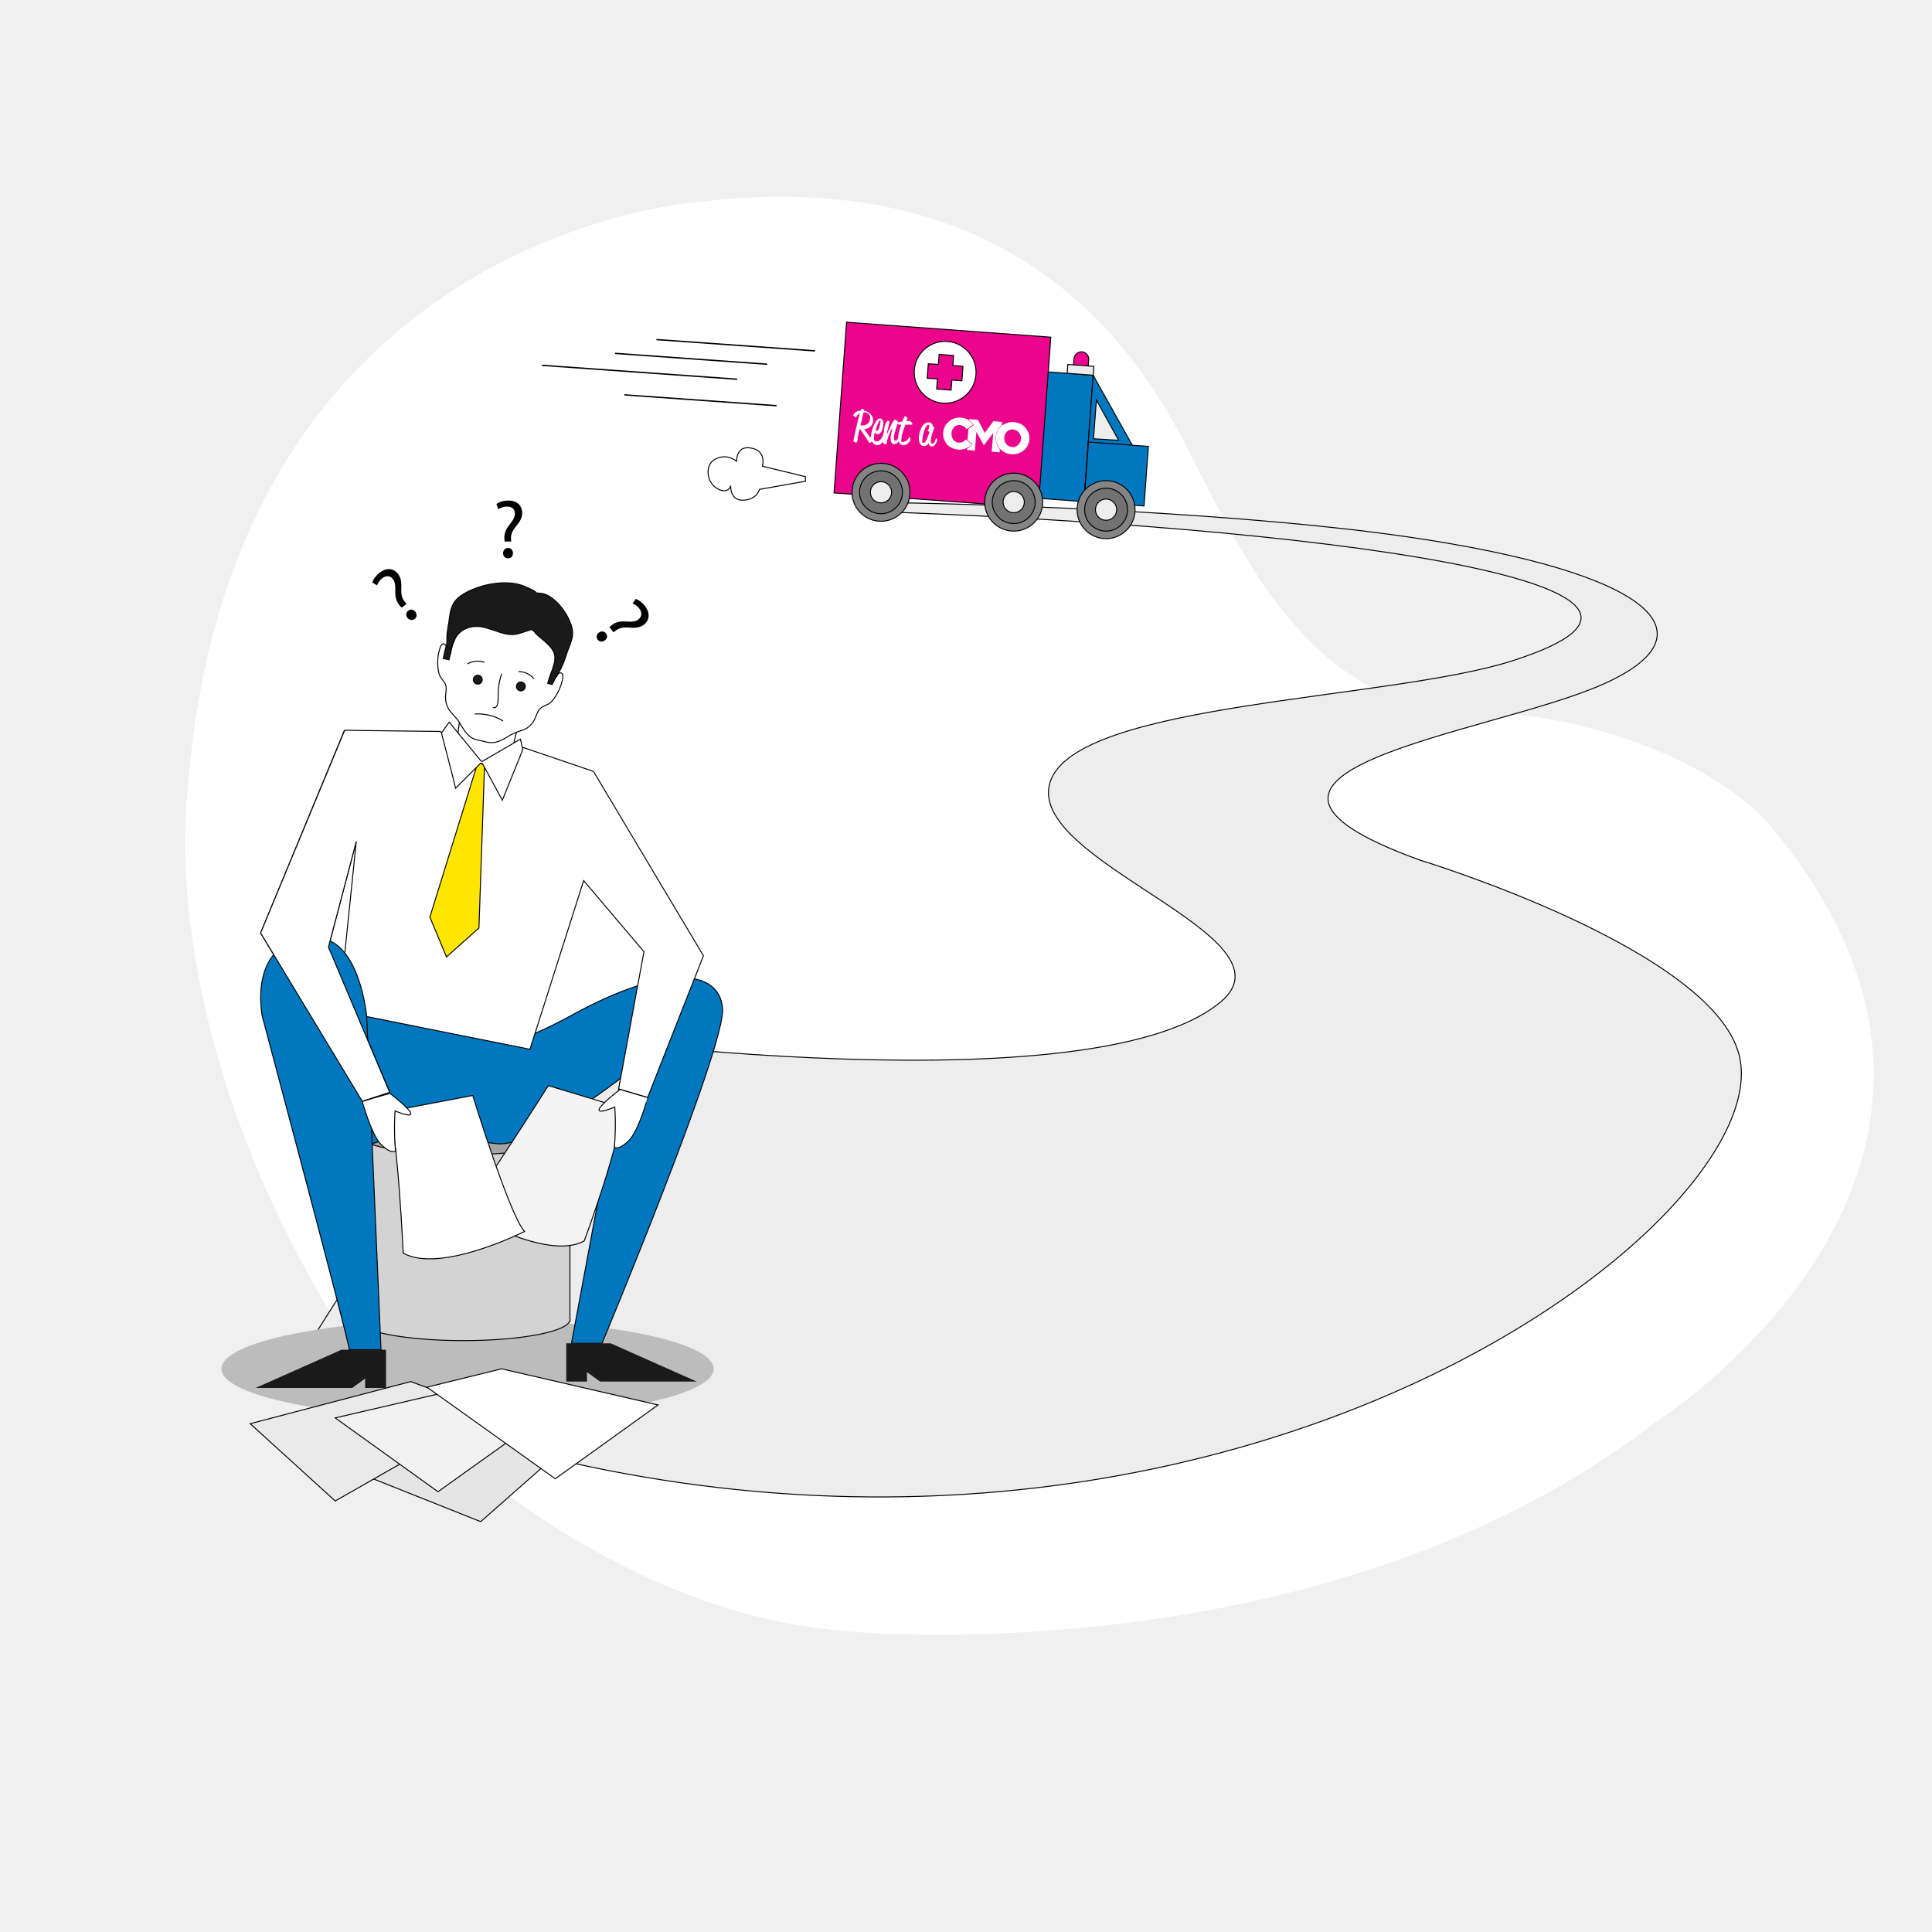
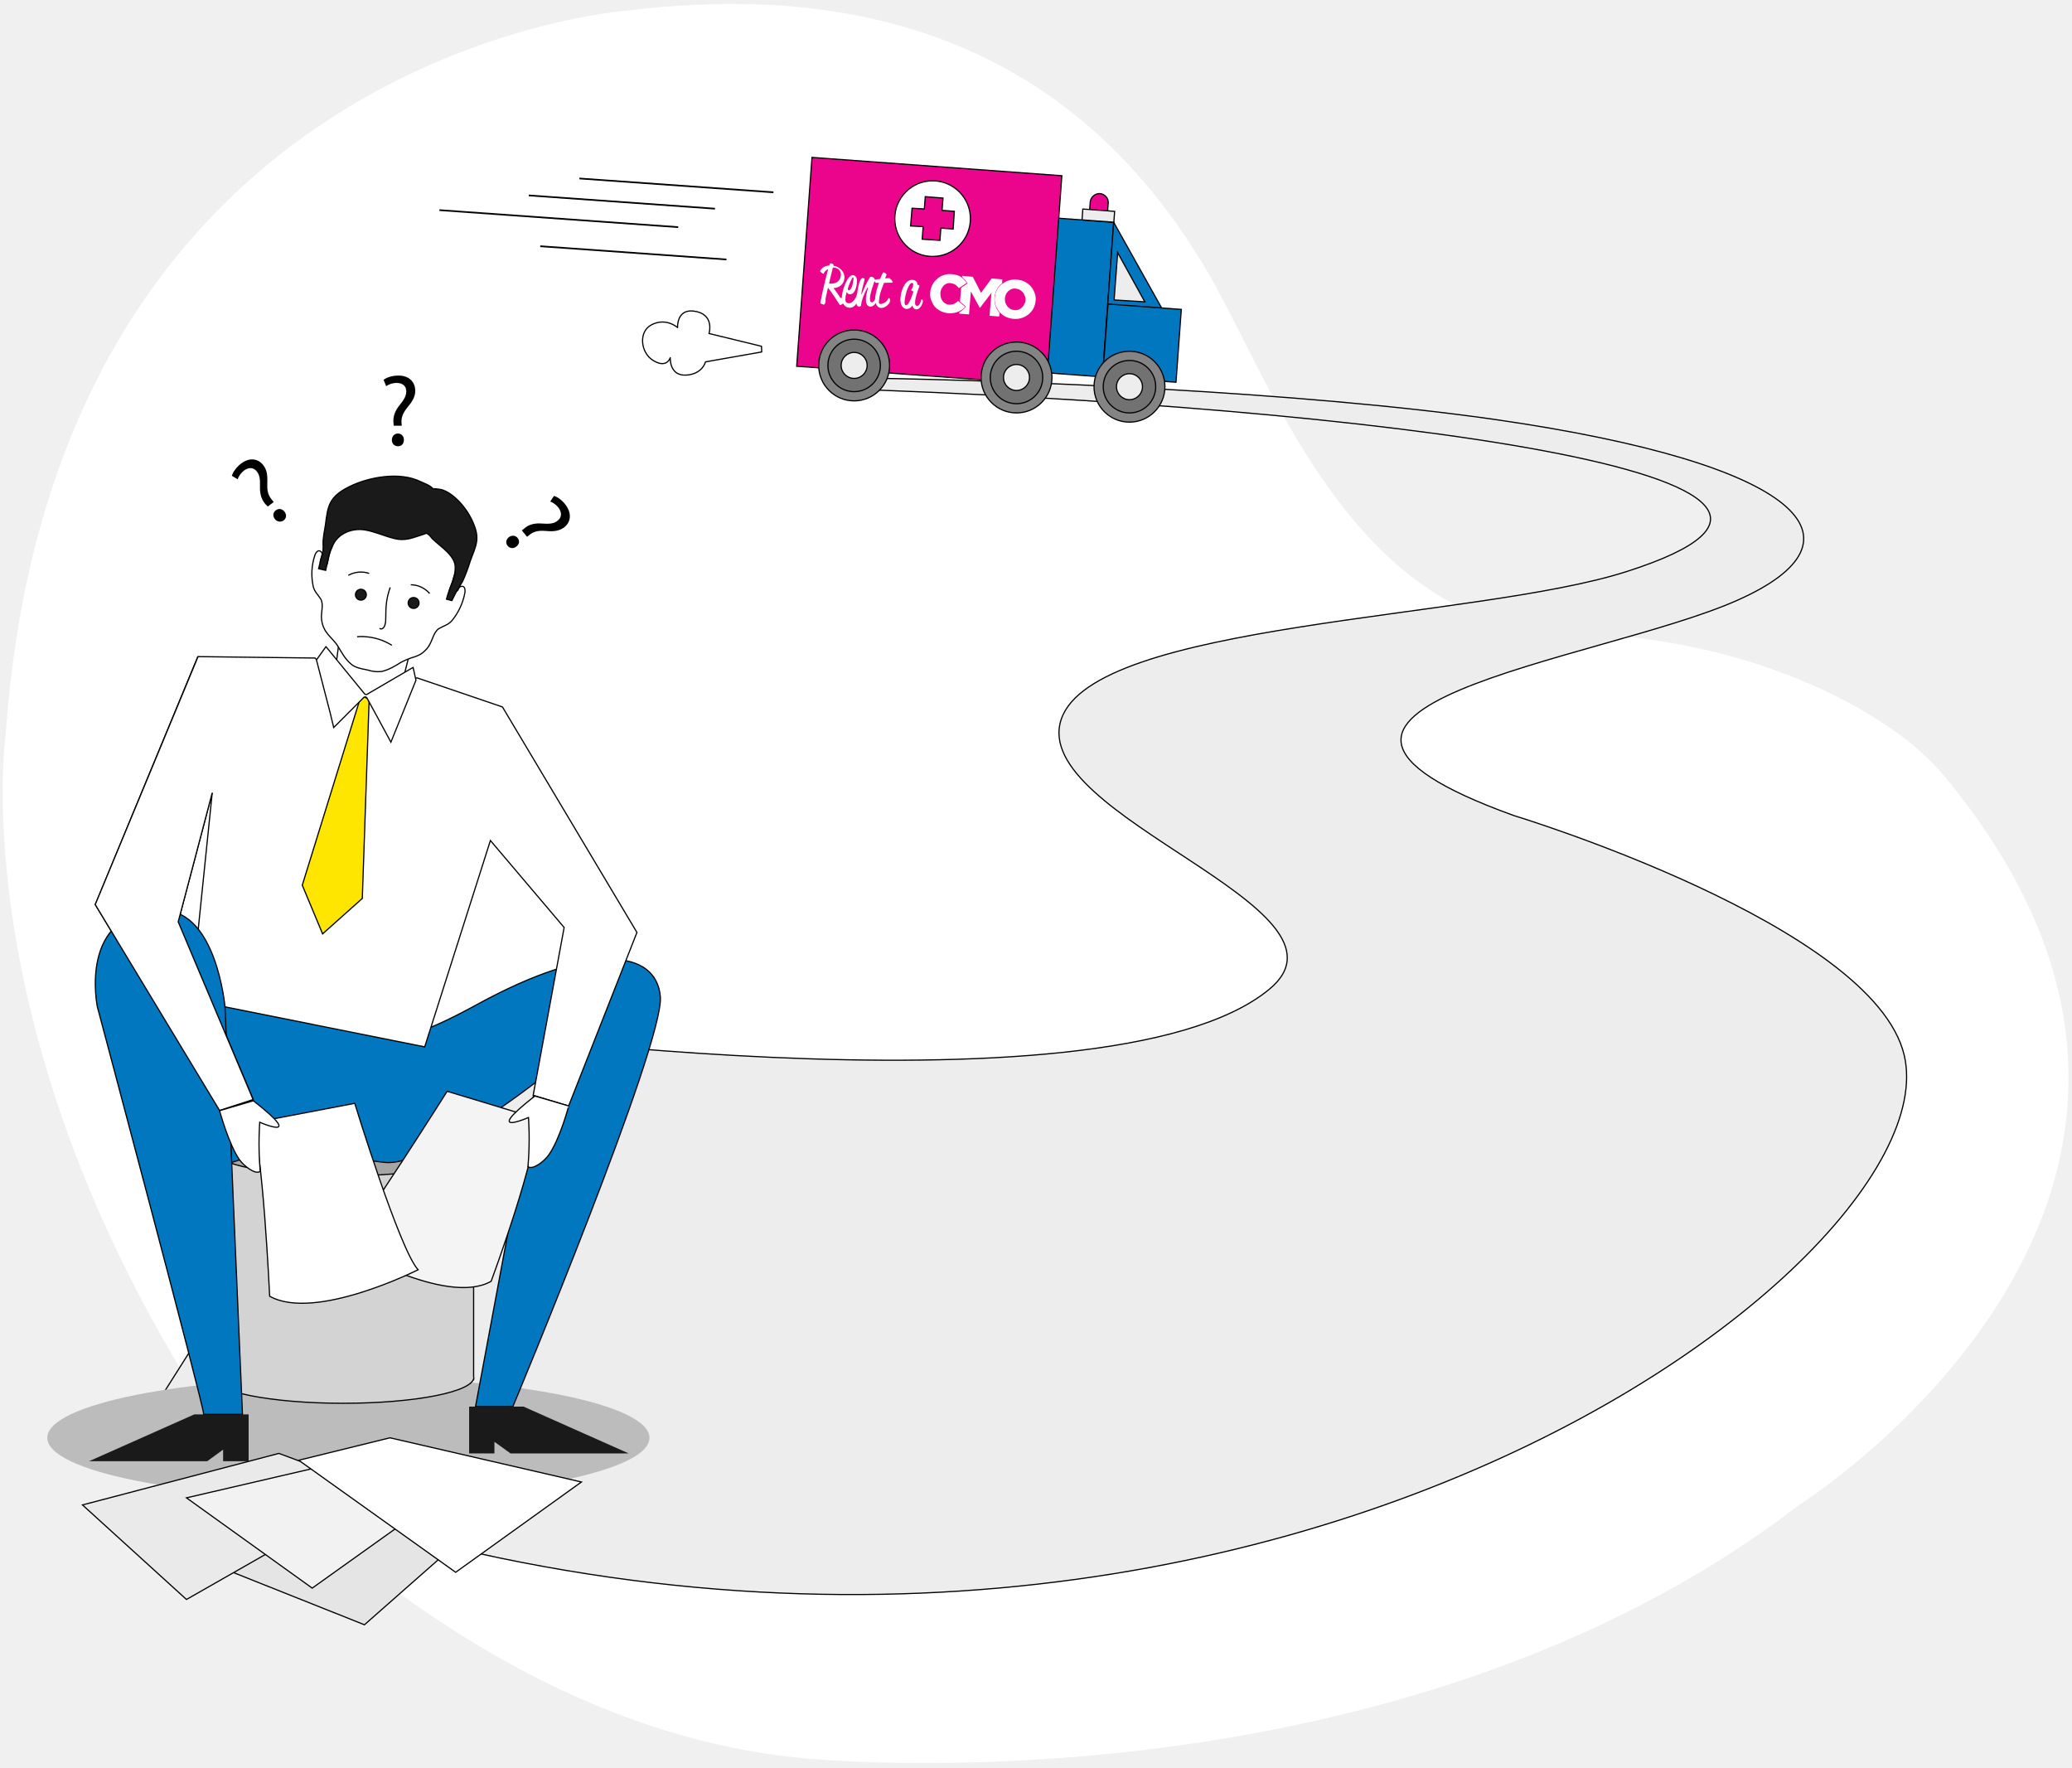
- <svg xmlns="http://www.w3.org/2000/svg" version="1.1" id="Layer_1" x="0px" y="0px" viewBox="0 0 1000 1000" style="enable-background:new 0 0 1000 1000;" xml:space="preserve">
+ <svg xmlns="http://www.w3.org/2000/svg" version="1.1" id="Layer_1" x="0px" y="0px" viewBox="0 0 876.7 747.8" style="enable-background:new 0 0 876.7 747.8;" xml:space="preserve">
  <style type="text/css">
	.st0{fill:#FFFFFF;}
	.st1{fill:#EDEDED;stroke:#000000;stroke-width:0.5;stroke-miterlimit:10;}
	.st2{fill:#EB058C;stroke:#000000;stroke-width:0.5;stroke-miterlimit:10;}
	.st3{fill:#0077BF;stroke:#000000;stroke-width:0.5;stroke-miterlimit:10;}
	.st4{fill:#848484;stroke:#000000;stroke-width:0.5;stroke-miterlimit:10;}
	.st5{fill:#727272;stroke:#000000;stroke-width:0.5;stroke-miterlimit:10;}
	.st6{fill:#FFFFFF;stroke:#000000;stroke-width:0.5;stroke-miterlimit:10;}
	.st7{fill:#FFFFFF;stroke:#000000;stroke-width:0.5;stroke-linejoin:round;stroke-miterlimit:10;}
	.st8{fill:#BCBCBC;}
	.st9{fill:#D3D3D3;stroke:#000000;stroke-width:0.5;stroke-miterlimit:10;}
	.st10{fill:#A5A5A5;stroke:#000000;stroke-width:0.5;stroke-miterlimit:10;}
	.st11{fill:#F4F4F4;stroke:#000000;stroke-width:0.5;stroke-miterlimit:10;}
	.st12{fill:#1A1A1A;}
	.st13{fill:#FFE600;stroke:#000000;stroke-width:0.5;stroke-miterlimit:10;}
	.st14{fill:#1A1A1A;stroke:#000000;stroke-width:0.5;stroke-miterlimit:10;}
	.st15{fill:none;stroke:#000000;stroke-width:0.5;stroke-miterlimit:10;}
	.st16{fill:#E5E5E5;stroke:#000000;stroke-width:0.5;stroke-miterlimit:10;}
	.st17{fill:#EAEAEA;stroke:#000000;stroke-width:0.5;stroke-miterlimit:10;}
	.st18{fill:#F2F2F2;stroke:#000000;stroke-width:0.5;stroke-miterlimit:10;}
</style>
-   <g id="Layer_6">
-     <path class="st0" d="M758.5,368.1c-90.1-1.5-125.5-105.2-152-151.2c-33-57.1-99.7-130.2-245.6-112.3c0,0-243.6,16.1-263.9,306.4   c0,0-18.9,129.8,89.9,293.6c0,0,104.8,126.7,248.2,139.5c0,0,247.8,25.7,420.9-107.3c0,0,208.9-131.6,60.7-308.9   C893.3,399.9,832.4,369.3,758.5,368.1z" />
-   </g>
-   <path class="st1" d="M263,532.8c0,0,298.6,44,368.7-14.1c41.5-34.4-101.8-72.8-88.1-114.1c13.7-41.3,175.5-42.1,239.3-62.6  c126.2-40.4-107.8-70-335.5-77.4c0,0-6.5-4.7,15.6-4.4c58.6,0.9,182.1,5.6,265,17.6c128.4,18.6,160.1,50.6,101.4,76.5  s-222.2,44.7-94.4,90.9c0,0,152.2,46.2,165.3,101.4c22.4,94.3-324.2,346-749.5,163.5L263,532.8z" />
  <g>
+     <g id="Layer_6">
+       <path class="st0" d="M663.9,267.9c-90.1-1.5-125.5-105.2-152-151.2c-33-57.1-99.7-130.2-245.6-112.3c0,0-243.6,16.1-263.9,306.4    c0,0-18.9,129.8,89.9,293.6c0,0,104.8,126.7,248.2,139.5c0,0,247.8,25.7,420.9-107.3c0,0,208.9-131.6,60.7-308.9    C798.7,299.7,737.8,269.1,663.9,267.9z" />
+     </g>
+     <path class="st1" d="M168.4,432.6c0,0,298.6,44,368.7-14.1c41.5-34.4-101.8-72.8-88.1-114.1s175.5-42.1,239.3-62.6   c126.2-40.4-107.8-70-335.5-77.4c0,0-6.5-4.7,15.6-4.4c58.6,0.9,182.1,5.6,265,17.6c128.4,18.6,160.1,50.6,101.4,76.5   s-222.2,44.7-94.4,90.9c0,0,152.2,46.2,165.3,101.4c22.4,94.3-324.2,346-749.5,163.5L168.4,432.6z" />
    <g>
-       <path class="st2" d="M560,182.1c2.1,0.2,3.7,2,3.5,4.1l-0.7,9.1c-0.2,2.1-2,3.7-4.1,3.5c-2.1-0.2-3.7-2-3.5-4.1l0.7-9.1    C556.1,183.6,558,182,560,182.1z" />
-       <rect x="524.3" y="192.6" transform="matrix(-0.9973 -7.307099e-02 7.307099e-02 -0.9973 1069.857 490.03)" class="st3" width="39.2" height="65.6" />
-       <rect x="434.8" y="170.5" transform="matrix(-0.9973 -7.307099e-02 7.307099e-02 -0.9973 958.585 464.6899)" class="st2" width="106" height="88.6" />
-       <polygon class="st3" points="586,230.3 565.8,194.2 561.1,259.6 583.7,261.2   " />
-       <polygon class="st1" points="579,227.9 567.5,207.1 566,227.1   " />
-       <rect x="562.1" y="229.9" transform="matrix(-0.9973 -7.307099e-02 7.307099e-02 -0.9973 1135.928 532.2279)" class="st3" width="31.1" height="30.9" />
-       <circle class="st4" cx="524.7" cy="259.9" r="15" />
-       <circle class="st5" cx="524.7" cy="259.9" r="11.1" />
-       <circle class="st1" cx="524.7" cy="259.9" r="5.5" />
      <g>
-         <circle class="st4" cx="456" cy="254.8" r="15" />
-         <circle class="st5" cx="456" cy="254.8" r="11.1" />
-         <circle class="st1" cx="456" cy="254.8" r="5.5" />
+         <path class="st2" d="M465.4,81.9c2.1,0.2,3.7,2,3.5,4.1l-0.7,9.1c-0.2,2.1-2,3.7-4.1,3.5s-3.7-2-3.5-4.1l0.7-9.1     C461.5,83.4,463.4,81.8,465.4,81.9z" />
+         <rect x="416.5" y="105.7" transform="matrix(7.307293e-02 -0.9973 0.9973 7.307293e-02 291.5266 564.2493)" class="st3" width="65.6" height="39.2" />
+         <rect x="348.9" y="61.6" transform="matrix(7.307293e-02 -0.9973 0.9973 7.307293e-02 250.1685 498.4113)" class="st2" width="88.6" height="106" />
+         <polygon class="st3" points="491.4,130.1 471.2,94 466.5,159.4 489.1,161    " />
+         <polygon class="st1" points="484.4,127.7 472.9,106.9 471.4,126.9    " />
+         <rect x="467.7" y="129.6" transform="matrix(7.307293e-02 -0.9973 0.9973 7.307293e-02 303.1385 616.4144)" class="st3" width="30.9" height="31.1" />
+         <circle class="st4" cx="430.1" cy="159.7" r="15" />
+         <circle class="st5" cx="430.1" cy="159.7" r="11.1" />
+         <circle class="st1" cx="430.1" cy="159.7" r="5.5" />
+         <g>
+           <circle class="st4" cx="361.4" cy="154.6" r="15" />
+           <circle class="st5" cx="361.4" cy="154.6" r="11.1" />
+           <circle class="st1" cx="361.4" cy="154.6" r="5.5" />
+         </g>
+         <g>
+           <circle class="st4" cx="477.9" cy="163.6" r="15" />
+           <circle class="st5" cx="477.9" cy="163.6" r="11.1" />
+           <circle class="st1" cx="477.9" cy="163.6" r="5.5" />
+         </g>
+         <g>
+           <circle class="st6" cx="394.6" cy="92.5" r="16" />
+           <polygon class="st2" points="385.9,88.1 391.1,88.4 391.5,83.2 399,83.8 398.6,89 403.8,89.4 403.3,96.9 398.1,96.5       397.7,101.7 390.2,101.2 390.6,95.9 385.3,95.6     " />
+         </g>
+         <rect x="462.4" y="84.5" transform="matrix(7.307293e-02 -0.9973 0.9973 7.307293e-02 339.7625 548.0036)" class="st1" width="4.6" height="13.5" />
+       </g>
+       <path class="st7" d="M322.2,146.5l-22.2-5.4c0,0,2.6-8.4-6.6-9.5c-7.2-0.8-6.7,7-6.7,7s-4.8-4.4-11-1.2c-5.7,2.9-4.6,11.8,0.5,15    c6,3.8,7.4-1.1,7.4-1.1s-0.5,7.8,6.7,7.4c7-0.4,8.2-5.6,8.2-5.6l23.8-4.2L322.2,146.5L322.2,146.5z" />
+       <g>
+         <rect x="236.1" y="41.8" transform="matrix(7.107469e-02 -0.9975 0.9975 7.107469e-02 127.4208 321.7907)" width="0.7" height="101.3" />
      </g>
      <g>
-         <circle class="st4" cx="572.5" cy="263.8" r="15" />
-         <circle class="st5" cx="572.5" cy="263.8" r="11.1" />
-         <circle class="st1" cx="572.5" cy="263.8" r="5.5" />
+         <rect x="285.9" y="37.3" transform="matrix(7.107707e-02 -0.9975 0.9975 7.107707e-02 187.5968 358.3946)" width="0.7" height="82.3" />
      </g>
      <g>
-         <circle class="st6" cx="489.2" cy="192.7" r="16" />
-         <polygon class="st2" points="480.5,188.3 485.7,188.6 486.1,183.4 493.6,184 493.2,189.2 498.4,189.6 497.9,197.1 492.7,196.7      492.3,201.9 484.8,201.4 485.2,196.1 479.9,195.8    " />
+         <rect x="267.6" y="67.5" transform="matrix(7.107580e-02 -0.9975 0.9975 7.107580e-02 142.2143 366.6552)" width="0.7" height="79" />
      </g>
-       <rect x="552.6" y="189" transform="matrix(-0.9973 -7.307099e-02 7.307099e-02 -0.9973 1103.135 423.0784)" class="st1" width="13.5" height="4.6" />
+       <g>
+         <rect x="262.8" y="46" transform="matrix(7.107580e-02 -0.9975 0.9975 7.107580e-02 159.1418 341.9008)" width="0.7" height="79" />
+       </g>
    </g>
-     <path class="st7" d="M416.8,246.7l-22.2-5.4c0,0,2.6-8.4-6.6-9.5c-7.2-0.8-6.7,7-6.7,7s-4.8-4.4-11-1.2c-5.7,2.9-4.6,11.8,0.5,15   c6,3.8,7.4-1.1,7.4-1.1s-0.5,7.8,6.7,7.4c7-0.4,8.2-5.6,8.2-5.6l23.8-4.2V246.7z" />
+     <ellipse class="st8" cx="147.4" cy="608.3" rx="127.4" ry="25.6" />
    <g>
-       <rect x="330.7" y="142" transform="matrix(7.107675e-02 -0.9975 0.9975 7.107675e-02 115.3607 509.2177)" width="0.7" height="101.3" />
+       <rect x="89.9" y="486.5" class="st9" width="110.5" height="97.2" />
+       <ellipse class="st10" cx="145.2" cy="486.5" rx="55.3" ry="11" />
+       <path class="st9" d="M200.5,582.7c0,6.1-24.7,11-55.3,11s-55.3-4.9-55.3-11" />
    </g>
    <g>
-       <rect x="380.4" y="137.5" transform="matrix(7.107915e-02 -0.9975 0.9975 7.107915e-02 175.5332 545.7816)" width="0.7" height="82.3" />
-     </g>
-     <g>
-       <rect x="362.1" y="167.7" transform="matrix(7.107787e-02 -0.9975 0.9975 7.107787e-02 130.0994 553.9944)" width="0.7" height="79" />
-     </g>
-     <g>
-       <rect x="357.4" y="146.2" transform="matrix(7.107787e-02 -0.9975 0.9975 7.107787e-02 147.0529 529.3688)" width="0.7" height="79" />
-     </g>
-   </g>
-   <ellipse class="st8" cx="242" cy="708.5" rx="127.4" ry="25.6" />
-   <g>
-     <rect x="184.5" y="586.7" class="st9" width="110.5" height="97.2" />
-     <ellipse class="st10" cx="239.8" cy="586.7" rx="55.3" ry="11" />
-     <path class="st9" d="M295.1,682.9c0,6.1-24.7,11-55.3,11s-55.3-4.9-55.3-11" />
-   </g>
-   <g>
-     <path class="st3" d="M192.6,592l25.4-8c0,0,21.6,6.2,39.6,8c18,1.8,63.8-34,63.8-34l-25.6,137.3h15.8c0,0,64.2-153.7,62.4-173.5   s-28.8-23.2-77.2,3.2c-50.1,27.3-29.4,3.8-40.8-5.8c0,0-39,4.2-68.5-5.8L192.6,592z" />
-     <path class="st6" d="M274.3,543.1l27.8-87.3l31.2,36.8l-13.1,71l15,4.5l28.9-73.4l-56.9-95.4L271.1,387c0,0-28.8,7.8-43.2-8.4   l-49.6-0.6l-43.4,104.9l52.5,87l14.3-4.6L170,490.2l14.4-54.6l-9,87.7L274.3,543.1z" />
-     <path class="st3" d="M180.8,698.6c0-3.9-45-172.4-45-172.4s-8.5-40.6,27.6-40.8c22.8-0.1,26.4,40.8,26.4,40.8l7.4,172.4H180.8z" />
-     <polyline class="st6" points="178.4,378 134.9,482.9 187.5,570 201.7,565.4 170,490.2 184.4,435.6  " />
-     <g id="Layer_9">
-       <path class="st11" d="M283.8,561.9c0,0-36,57-43.8,65.4c0,0,43.3,25.8,62.4,15c0,0,20.3-54.6,19.1-69L283.8,561.9z" />
-       <path class="st6" d="M326.8,588.8c-1.9,2.7-6.7,6.5-8.8,5c1-11.5,0.2-20.8,0.2-20.8s-20,8.7,2.7-9.1l14.3,4.2    C335.3,568.1,331.4,582.4,326.8,588.8z" />
-       <path class="st6" d="M244.7,567c0,0,19,62,26.8,70.4c0,0-43.6,22-62.8,11.2c0,0-3-64.6-7.6-73.3L244.7,567z" />
-       <path class="st6" d="M195.9,590.8c1.9,2.7,6.7,6.5,8.8,5c-1-11.5-0.2-20.8-0.2-20.8s20,8.7-2.7-9.1l-14.3,4.2    C187.5,570.1,191.4,584.4,195.9,590.8z" />
-       <polygon class="st12" points="199.8,698.6 199.8,718.4 189,718.4 189,713.5 182.3,718.4 132.3,718.4 132.3,718.4 176.8,698.6       " />
-       <polygon class="st12" points="293.1,695.3 293.1,715.1 303.8,715.1 303.8,710.2 310.6,715.1 360.6,715.1 360.6,715.1 316.1,695.3       " />
-       <path class="st13" d="M250.8,395.9l-2.9,84.4l-16.8,15l-8.6-20.6l24.5-79C246.9,395.6,249.2,391.8,250.8,395.9z" />
-       <polygon class="st6" points="240.7,351.4 235.5,391.4 248.6,395.1 262,400.1 273.2,355.7   " />
-       <g id="Layer_7_2_">
-         <path class="st6" d="M228.5,379.4l5.8,22.4l1.5,6.2l7.7-7.7l5.1-5.1c0.3-0.2,0.7-0.2,1,0c0.1,0.1,0.1,0.2,0.2,0.2l4.1,7.5     l6.1,11.3l10.6-26.2l-1.2-5.4l-0.6,0.3l-19,11.1c-0.3,0.1-0.7,0-0.9-0.2L232.7,374l-0.2-0.2L228.5,379.4z" />
-         <g>
-           <path class="st6" d="M237.7,373.8c1.6,2.7,3,5.3,5.5,7.4c1.5,1.3,3.9,1.9,6.2,2.3l0.9,0.2c1.8,0.6,3.8,0.8,5.7,0.6      c3.2-0.7,5.7-2.3,8.3-3.9c1.9-1,3.9-1.8,6-2.4c1.1-0.4,2.2-0.9,3.1-1.6c1.2-1,2.3-2.1,3-3.5c1.2-2,1.8-5.5,4-6.8      c2-1.2,3.7-1.4,5.4-3.3c2.8-3.4,4.7-7.5,5.5-11.8c0.2-1.2,0.1-3.3-1.9-2.6c-0.9,0.3-0.8,1.7-1.6,1.9l-0.1,0l-1,1.6l-2.3-0.6      c0.4-1.7,1-3.4,1.7-5.1c1-3.7,2.1-7.4,2.2-11.2c0-4.9-6.3-8.8-9.6-12c-0.5-0.5-1.2-1.7-1.9-2c-1.1-0.6-0.4-0.3-1.7,0      c-4.6,1.3-7.5,3.1-12.7,1.8c-4.2-1-8.1-2.9-12.3-3.6c-5.7-1-11.8,1.6-13.8,7.1c-0.8,2.1-1,4.3-1.7,6.4c-0.5,1.4-0.9,2.9-1.2,4.4      c-0.1,0.5-0.2,1-0.3,1.5l-3-0.7c0.1-0.5,0.3-0.9,0.3-1.2c0.2-0.7,0.4-1.3,0.5-2c0-0.3-0.1-0.7-0.3-0.9c-1.3-1.5-2.5,0.3-2.8,1.4      c-1.4,4.2-1.6,8.7-0.7,13c0.6,2.5,2,3.5,3.2,5.4c1.3,2.2,0.2,5.5,0.3,7.9c0.1,1.6,0.4,3.1,1.1,4.5c0.4,0.9,1,1.7,1.6,2.5      C234.7,370.2,236.5,371.8,237.7,373.8z" />
-           <path class="st14" d="M230.4,336.6c-0.1,0.3-0.9,3.7-1,4.2l3,0.7c0.1-0.5,0.9-3.9,1-4.4c0.3-1.5,0.2-1.5,0.7-3      c0.6-2.1,0.3-0.5,1.1-2.6c2-5.4,8-8,13.8-7.1c4.2,0.7,8.2,2.6,12.3,3.6c5.1,1.3,8-0.4,12.7-1.8c1.2-0.4,0.6-0.6,1.7,0      c0.7,0.4,1.4,1.5,1.9,2c3.3,3.2,9.7,7.1,9.6,12c0,3.9-0.1,2.3-1.1,6c-0.7,1.7-2.2,5.7-2.6,7.5l2.3,0.6l2-4      c1.1-1.7,2.2-3.5,2.6-4.3c1.3-2.8,2.3-5.6,3.2-8.5c2.6-6.9,4.2-9.5,1-16.6c-3.4-7.6-9.9-13.2-14-13.7c-0.2,0-3-0.5-2.7-0.1      c-1.1-1.5-3.6-2.3-5.3-3.1c-8.8-4.4-22-2-30.2,2.1c-8.7,4.3-9.1,8.3-10.1,16.1c-0.4,2.7-1.1,5.6-1,8.3c0.1,1.4,0,2.8-0.3,4.2      C230.8,335.3,230.6,335.9,230.4,336.6z" />
-           <path class="st15" d="M268.4,347.6c3.1,0,6,1.4,8,3.7" />
-           <path class="st15" d="M242,343.6c2.7-1.5,5.9-1.8,8.8-0.8" />
-           <circle class="st14" cx="269.6" cy="355.3" r="2.3" />
-           <circle class="st14" cx="247.3" cy="351.8" r="2.3" />
-           <path class="st15" d="M245.7,369.6c0,0,7.4-1,14.7,3.6" />
-           <path class="st15" d="M259.7,348.7c-0.9,2.5-1.5,5.1-1.7,7.7c-0.2,2-0.1,4-0.2,6c0,1-0.2,2-0.6,2.9c-0.5,0.9-1.4,1.3-2,0.7" />
+       <path class="st3" d="M98,491.8l25.4-8c0,0,21.6,6.2,39.6,8s63.8-34,63.8-34l-25.6,137.3H217c0,0,64.2-153.7,62.4-173.5    s-28.8-23.2-77.2,3.2c-50.1,27.3-29.4,3.8-40.8-5.8c0,0-39,4.2-68.5-5.8L98,491.8z" />
+       <path class="st6" d="M179.7,442.9l27.8-87.3l31.2,36.8l-13.1,71l15,4.5l28.9-73.4l-56.9-95.4l-36.1-12.3c0,0-28.8,7.8-43.2-8.4    l-49.6-0.6L40.3,382.7l52.5,87l14.3-4.6L75.4,390l14.4-54.6l-9,87.7L179.7,442.9z" />
+       <path class="st3" d="M86.2,598.4c0-3.9-45-172.4-45-172.4s-8.5-40.6,27.6-40.8c22.8-0.1,26.4,40.8,26.4,40.8l7.4,172.4H86.2z" />
+       <polyline class="st6" points="83.8,277.8 40.3,382.7 92.9,469.8 107.1,465.2 75.4,390 89.8,335.4   " />
+       <g id="Layer_9">
+         <path class="st11" d="M189.2,461.7c0,0-36,57-43.8,65.4c0,0,43.3,25.8,62.4,15c0,0,20.3-54.6,19.1-69L189.2,461.7z" />
+         <path class="st6" d="M232.2,488.6c-1.9,2.7-6.7,6.5-8.8,5c1-11.5,0.2-20.8,0.2-20.8s-20,8.7,2.7-9.1l14.3,4.2     C240.7,467.9,236.8,482.2,232.2,488.6z" />
+         <path class="st6" d="M150.1,466.8c0,0,19,62,26.8,70.4c0,0-43.6,22-62.8,11.2c0,0-3-64.6-7.6-73.3L150.1,466.8z" />
+         <path class="st6" d="M101.3,490.6c1.9,2.7,6.7,6.5,8.8,5c-1-11.5-0.2-20.8-0.2-20.8s20,8.7-2.7-9.1l-14.3,4.2     C92.9,469.9,96.8,484.2,101.3,490.6z" />
+         <polygon class="st12" points="105.2,598.4 105.2,618.2 94.4,618.2 94.4,613.3 87.7,618.2 37.7,618.2 37.7,618.2 82.2,598.4         " />
+         <polygon class="st12" points="198.5,595.1 198.5,614.9 209.2,614.9 209.2,610 216,614.9 266,614.9 266,614.9 221.5,595.1    " />
+         <path class="st13" d="M156.2,295.7l-2.9,84.4l-16.8,15l-8.6-20.6l24.5-79C152.3,295.4,154.6,291.6,156.2,295.7z" />
+         <polygon class="st6" points="146.1,251.2 140.9,291.2 154,294.9 167.4,299.9 178.6,255.5    " />
+         <g id="Layer_7_2_">
+           <path class="st6" d="M133.9,279.2l5.8,22.4l1.5,6.2l7.7-7.7l5.1-5.1c0.3-0.2,0.7-0.2,1,0c0.1,0.1,0.1,0.2,0.2,0.2l4.1,7.5      l6.1,11.3l10.6-26.2l-1.2-5.4l-0.6,0.3l-19,11.1c-0.3,0.1-0.7,0-0.9-0.2l-16.2-19.8l-0.2-0.2L133.9,279.2z" />
+           <g>
+             <path class="st6" d="M143.1,273.6c1.6,2.7,3,5.3,5.5,7.4c1.5,1.3,3.9,1.9,6.2,2.3l0.9,0.2c1.8,0.6,3.8,0.8,5.7,0.6       c3.2-0.7,5.7-2.3,8.3-3.9c1.9-1,3.9-1.8,6-2.4c1.1-0.4,2.2-0.9,3.1-1.6c1.2-1,2.3-2.1,3-3.5c1.2-2,1.8-5.5,4-6.8       c2-1.2,3.7-1.4,5.4-3.3c2.8-3.4,4.7-7.5,5.5-11.8c0.2-1.2,0.1-3.3-1.9-2.6c-0.9,0.3-0.8,1.7-1.6,1.9h-0.1l-1,1.6l-2.3-0.6       c0.4-1.7,1-3.4,1.7-5.1c1-3.7,2.1-7.4,2.2-11.2c0-4.9-6.3-8.8-9.6-12c-0.5-0.5-1.2-1.7-1.9-2c-1.1-0.6-0.4-0.3-1.7,0       c-4.6,1.3-7.5,3.1-12.7,1.8c-4.2-1-8.1-2.9-12.3-3.6c-5.7-1-11.8,1.6-13.8,7.1c-0.8,2.1-1,4.3-1.7,6.4       c-0.5,1.4-0.9,2.9-1.2,4.4c-0.1,0.5-0.2,1-0.3,1.5l-3-0.7c0.1-0.5,0.3-0.9,0.3-1.2c0.2-0.7,0.4-1.3,0.5-2       c0-0.3-0.1-0.7-0.3-0.9c-1.3-1.5-2.5,0.3-2.8,1.4c-1.4,4.2-1.6,8.7-0.7,13c0.6,2.5,2,3.5,3.2,5.4c1.3,2.2,0.2,5.5,0.3,7.9       c0.1,1.6,0.4,3.1,1.1,4.5c0.4,0.9,1,1.7,1.6,2.5C140.1,270,141.9,271.6,143.1,273.6z" />
+             <path class="st14" d="M135.8,236.4c-0.1,0.3-0.9,3.7-1,4.2l3,0.7c0.1-0.5,0.9-3.9,1-4.4c0.3-1.5,0.2-1.5,0.7-3       c0.6-2.1,0.3-0.5,1.1-2.6c2-5.4,8-8,13.8-7.1c4.2,0.7,8.2,2.6,12.3,3.6c5.1,1.3,8-0.4,12.7-1.8c1.2-0.4,0.6-0.6,1.7,0       c0.7,0.4,1.4,1.5,1.9,2c3.3,3.2,9.7,7.1,9.6,12c0,3.9-0.1,2.3-1.1,6c-0.7,1.7-2.2,5.7-2.6,7.5l2.3,0.6l2-4       c1.1-1.7,2.2-3.5,2.6-4.3c1.3-2.8,2.3-5.6,3.2-8.5c2.6-6.9,4.2-9.5,1-16.6c-3.4-7.6-9.9-13.2-14-13.7c-0.2,0-3-0.5-2.7-0.1       c-1.1-1.5-3.6-2.3-5.3-3.1c-8.8-4.4-22-2-30.2,2.1c-8.7,4.3-9.1,8.3-10.1,16.1c-0.4,2.7-1.1,5.6-1,8.3c0.1,1.4,0,2.8-0.3,4.2       C136.2,235.1,136,235.7,135.8,236.4z" />
+             <path class="st15" d="M173.8,247.4c3.1,0,6,1.4,8,3.7" />
+             <path class="st15" d="M147.4,243.4c2.7-1.5,5.9-1.8,8.8-0.8" />
+             <circle class="st14" cx="175" cy="255.1" r="2.3" />
+             <circle class="st14" cx="152.7" cy="251.6" r="2.3" />
+             <path class="st15" d="M151.1,269.4c0,0,7.4-1,14.7,3.6" />
+             <path class="st15" d="M165.1,248.5c-0.9,2.5-1.5,5.1-1.7,7.7c-0.2,2-0.1,4-0.2,6c0,1-0.2,2-0.6,2.9c-0.5,0.9-1.4,1.3-2,0.7" />
+           </g>
        </g>
      </g>
    </g>
-   </g>
-   <g>
-     <polygon class="st16" points="263.9,730.7 177.5,759.2 248.8,787.6 302.5,740.3  " />
-     <polygon class="st17" points="212.6,715.1 129.5,736.9 173.5,776.9 254.5,730.7  " />
-     <polygon class="st18" points="254.5,715.1 173.5,733.9 226.7,772.1 293.1,724.7  " />
-     <polygon class="st6" points="259.6,708.5 340.6,727.2 287.4,765.4 221,718  " />
-   </g>
-   <g>
    <g>
-       <path class="st0" d="M471.2,218.1c-0.1-0.3-0.5-0.2-1-0.2c-0.3,0-0.6,0-1.1,0.1l0.6-1.6c0.1-0.2-1-1.2-1.4-0.9    c-0.3,0.2-0.7,1.3-1.3,2.7c-1,0.1-1.9,0.3-2.3,0.4c0,0,0-0.1,0-0.1c0.1-0.7-0.9-1.2-1.5-1.2c-0.2,0-0.4,0-0.5,0.2    c-1.5,2.3-2.5,4.9-3.6,7.3l-0.1,0c0.2-2.2,1-4.2,1.4-6.3c0.1-0.6-0.4-0.6-0.7-0.7c-1.1-0.1-2,2.9-2.4,6.6    c-0.1,0.1-0.1,0.1-0.1,0.1c-0.1,1.5-1.8,4.1-3.5,4c-1.2-0.1-1.5-0.9-1.4-1.9c0.1-1.8,0.6-2.9,0.6-2.9s0.3,1,1.3,1    c1.8,0.1,2.8-2.4,3-5.2c0.2-2-0.8-2.8-1.7-2.9c-2-0.2-4.4,5.4-4.7,9.1c0,0.2,0,0.4,0,0.6c-0.1-0.1-0.2-0.2-0.4-0.1l-0.2,0.1    c-0.8-1.4-2-3-2.9-4.2c2.6-0.2,4.4-1.7,4.6-4.3c0.2-2.5-2-4.8-4.7-5.2c0-0.2,0.1-0.3,0.1-0.4c-0.2-0.3-0.7-0.5-1.1-0.6    c-0.6,0-0.5,0.3-0.6,0.6c0,0.1-0.1,0.2-0.1,0.3c-3.1,0.2-3.9,2.4-3.9,2.4c0,0.3,1.2,1.1,1.4,1.2c0.1,0,0.1-0.1,0.1-0.1    c0.3-0.7,0.8-1.5,1.9-1.9c-1,3.6-2.7,10.8-3.3,14.3c0.1,0.2,1,0.6,1.4,0.7c0.4,0,0.6-0.5,0.8-1.3c0.1-0.7-0.1-0.8,0-1.2l1-4.6    l0.1,0c1.2,1.4,3.9,5.6,5,7.3c0.4,0,1-0.5,1.2-0.6c0,0,0.1-0.1,0.1-0.2c0.6,1.2,1.5,1.8,2.6,1.9c1.3,0.1,2.4-0.7,3.1-1.8    c0.1,0.8,0.4,1.3,1.1,1.3c0.5,0,0.8-0.3,0.8-0.3c0.1-2.1,1.6-5.8,2.7-7.7l0.3,0c-0.3,1.1-0.9,3.4-0.9,4.4    c-0.1,1.8,0.2,3.4,1.7,3.6c1.1,0.1,2-0.7,2.4-1.5c0.4,1.2,1.2,2,2.3,2.1c1.4,0.1,3.7-1.5,3.8-3c0.1-1.3-0.7-1.2-0.7-1.2    c-0.2,1.2-2.1,2.6-3.4,2.5c-0.5,0-0.7-0.4-0.6-1c0.3-3.4,0.5-3.5,2.1-7.9c1.1-0.1,2.4-0.1,3.3-0.1c0.3,0,0.3-0.2,0.4-0.3    c0-0.1-0.3-0.7-0.4-0.8C471.5,218.2,471.3,218.4,471.2,218.1z M455.1,217.9c0.2-0.3,0.3-0.4,0.4-0.4c0.1,0,0.3,0.1,0.2,1.1    c-0.2,2-1,4.5-1.9,4.4c-0.5,0-0.5-0.6-0.5-0.6C453.7,220.9,454.5,219.1,455.1,217.9z M447,213.4c0.1,0,0.2,0,0.4,0    c1.8,0.1,3.1,1.4,3,3.1c-0.2,2.9-2.3,3.9-5,3.7C445.9,217.7,446.6,215.2,447,213.4z M464.9,226.1c0,0.2,0,0.4,0,0.6    c-0.3,0.6-0.8,1.5-1.4,1.4c-0.6,0-0.9-0.6-0.8-1.8c0.2-2.6,1.3-5.1,1.9-7.2c0.2,0.4,0.5,0.8,0.9,0.8l1-0.1    C465.7,222.1,465,224.8,464.9,226.1z" />
-       <path class="st0" d="M484.4,226.9c-0.3,1.3-0.7,2.7-1.8,2.7c-0.8-0.1-0.9-0.8-0.8-1.8c0.1-1.8,0.9-4,1.8-6.5    c0.2-0.5-0.7-0.6-0.9-0.7c0,0,0-0.1,0-0.2c0.1-0.7-0.5-1.7-2-1.8c-2.7-0.2-4.8,3.6-5.1,7.7c-0.2,2.7,0.9,4.5,2.5,4.6    c1.1,0.1,2.1-0.7,2.5-1.4l0.1,0c0,0.5,0.5,1.5,1.5,1.6c1.7,0.1,2.8-2.3,2.9-3.5C485.1,226.8,484.4,226.9,484.4,226.9z M478,229.3    c-0.6,0-0.8-0.6-0.6-2c0.2-2.3,1.6-7.6,3.2-7.4c0.4,0,0.4,0.6,0.4,0.8c-0.1,0.8-0.4,1.6-0.9,2.2c0.3,0.4,1,0.6,1,0.6    C480.9,224.2,479.3,229.4,478,229.3z" />
+       <polygon class="st16" points="169.3,630.5 82.9,659 154.2,687.4 207.9,640.1   " />
+       <polygon class="st17" points="118,614.9 34.9,636.7 78.9,676.7 159.9,630.5   " />
+       <polygon class="st18" points="159.9,614.9 78.9,633.7 132.1,671.9 198.5,624.5   " />
+       <polygon class="st6" points="165,608.3 246,627 192.8,665.2 126.4,617.8   " />
    </g>
    <g>
-       <path class="st0" d="M503,230l-2.4-2v0l-0.6-0.5c-0.2,0.2-0.5,0.4-0.7,0.6c-0.3,0.2-0.6,0.4-0.9,0.6c-0.3,0.2-0.7,0.3-1,0.3    c-0.4,0.1-0.8,0.1-1.2,0.1c-0.6,0-1.1-0.2-1.6-0.5c-0.5-0.3-0.9-0.6-1.2-1.1c-0.3-0.4-0.6-0.9-0.7-1.5c-0.2-0.6-0.2-1.2-0.2-1.8    l0,0c0-0.6,0.2-1.2,0.4-1.7c0.2-0.5,0.6-1,0.9-1.4c0.4-0.4,0.8-0.7,1.3-0.9c0.5-0.2,1.1-0.3,1.7-0.2c0.8,0.1,1.5,0.3,2.1,0.7    c0.5,0.4,1,0.8,1.4,1.4l0.8-0.5l0,0l2.5-1.7c-0.3-0.5-0.6-0.9-1-1.3c-0.3-0.4-0.7-0.7-1.1-1l0,0c-0.1-0.1-0.2-0.1-0.2-0.2    c-0.5-0.3-1.1-0.6-1.8-0.8c-0.7-0.2-1.4-0.3-2.2-0.4c-1.2-0.1-2.4,0-3.4,0.4c-1.1,0.3-2,0.9-2.8,1.6c-0.8,0.7-1.5,1.5-2,2.5    c-0.5,1-0.8,2-0.9,3.2l0,0c-0.1,1.2,0,2.3,0.4,3.3c0.4,1,0.9,2,1.5,2.7c0.7,0.8,1.5,1.4,2.5,1.9c1,0.5,2,0.8,3.2,0.9    c0.9,0.1,1.7,0,2.4-0.1c0.7-0.1,1.4-0.3,2-0.6c0.1,0,0.1-0.1,0.2-0.1l0,0l0.1,0l0,0c0.5-0.3,1-0.6,1.4-0.9    C502.2,230.8,502.6,230.4,503,230z" />
-       <path class="st0" d="M517.4,232.4c-0.7-0.8-1.3-1.8-1.6-2.9c-0.4-1.1-0.5-2.2-0.4-3.4l0,0c0.1-1.2,0.4-2.3,0.9-3.3    c0.5-1,1.2-1.9,2.1-2.6c0.1-0.1,0.1-0.1,0.2-0.2l0,0l0.1-1.6l-4.5-0.4l-4.5,6.1l-3.5-6.8l-4.5-0.4l0,0.5c0,0,0.1,0.1,0.1,0.1    c0,0,0.1,0.1,0.1,0.1c0.1,0,0.1,0.1,0.2,0.2c0,0,0.1,0.1,0.1,0.1c0.1,0.1,0.1,0.1,0.2,0.2c0,0,0.1,0.1,0.1,0.1    c0.1,0.1,0.2,0.2,0.3,0.3c0.4,0.5,0.8,1,1.1,1.5l0.1,0.1l-2.7,1.8l-0.5,5.9l2.5,2.1l-0.1,0.1c-0.4,0.5-0.9,1-1.4,1.4    c-0.1,0.1-0.2,0.2-0.3,0.2c0,0-0.1,0-0.1,0.1c-0.1,0.1-0.2,0.1-0.2,0.2c0,0-0.1,0.1-0.1,0.1c-0.1,0-0.1,0.1-0.2,0.1    c0,0-0.1,0.1-0.2,0.1c-0.1,0-0.1,0.1-0.2,0.1l0,0.6l4.1,0.3l0.8-9.7l3.8,7l4.9-6.4l-0.8,9.7l4.1,0.3l0.1-1.6l0,0    C517.5,232.5,517.4,232.5,517.4,232.4z" />
-       <path class="st0" d="M532.4,224.2c-0.4-1-0.9-2-1.6-2.8c-0.7-0.8-1.6-1.5-2.6-2c-1-0.5-2.1-0.8-3.4-0.9c-1.2-0.1-2.4,0-3.5,0.4    c-0.9,0.3-1.7,0.7-2.5,1.3c0,0,0,0-0.1,0l-0.1,0.1c0,0,0,0,0,0c-0.1,0-0.1,0.1-0.2,0.1c0,0,0,0,0,0c-0.8,0.7-1.5,1.5-2,2.5    c-0.5,1-0.8,2-0.9,3.2l0,0c-0.1,1.1,0,2.2,0.4,3.3c0.4,1,0.9,2,1.6,2.8c0,0,0,0,0,0c0.1,0.1,0.1,0.1,0.2,0.2c0,0,0,0,0,0l0.1,0.1    c0,0,0,0,0.1,0.1c0.6,0.6,1.4,1.2,2.2,1.6c1,0.5,2.1,0.8,3.4,0.9c1.2,0.1,2.4,0,3.5-0.4c1.1-0.3,2-0.9,2.9-1.6    c0.8-0.7,1.5-1.5,2-2.5c0.5-1,0.8-2,0.9-3.2l0,0C532.9,226.3,532.8,225.2,532.4,224.2z M528.5,227.2c0,0.6-0.2,1.2-0.5,1.7    c-0.3,0.5-0.6,1-1,1.4c-0.4,0.4-0.9,0.7-1.4,0.9c-0.6,0.2-1.2,0.3-1.8,0.2c-0.6-0.1-1.2-0.2-1.7-0.5c-0.5-0.3-0.9-0.7-1.3-1.1    c-0.3-0.4-0.6-1-0.8-1.5c-0.2-0.6-0.2-1.1-0.2-1.8l0,0c0-0.6,0.2-1.2,0.4-1.7c0.2-0.5,0.6-1,1-1.4c0.4-0.4,0.9-0.7,1.4-0.9    c0.5-0.2,1.1-0.3,1.8-0.2c0.6,0.1,1.2,0.2,1.7,0.5c0.5,0.3,0.9,0.7,1.3,1.1c0.4,0.4,0.6,1,0.8,1.5    C528.5,225.9,528.6,226.5,528.5,227.2L528.5,227.2z" />
+       <g>
+         <path class="st0" d="M376.6,117.9c-0.1-0.3-0.5-0.2-1-0.2c-0.3,0-0.6,0-1.1,0.1l0.6-1.6c0.1-0.2-1-1.2-1.4-0.9     c-0.3,0.2-0.7,1.3-1.3,2.7c-1,0.1-1.9,0.3-2.3,0.4v-0.1c0.1-0.7-0.9-1.2-1.5-1.2c-0.2,0-0.4,0-0.5,0.2c-1.5,2.3-2.5,4.9-3.6,7.3     h-0.1c0.2-2.2,1-4.2,1.4-6.3c0.1-0.6-0.4-0.6-0.7-0.7c-1.1-0.1-2,2.9-2.4,6.6c-0.1,0.1-0.1,0.1-0.1,0.1c-0.1,1.5-1.8,4.1-3.5,4     c-1.2-0.1-1.5-0.9-1.4-1.9c0.1-1.8,0.6-2.9,0.6-2.9s0.3,1,1.3,1c1.8,0.1,2.8-2.4,3-5.2c0.2-2-0.8-2.8-1.7-2.9     c-2-0.2-4.4,5.4-4.7,9.1c0,0.2,0,0.4,0,0.6c-0.1-0.1-0.2-0.2-0.4-0.1l-0.2,0.1c-0.8-1.4-2-3-2.9-4.2c2.6-0.2,4.4-1.7,4.6-4.3     c0.2-2.5-2-4.8-4.7-5.2c0-0.2,0.1-0.3,0.1-0.4c-0.2-0.3-0.7-0.5-1.1-0.6c-0.6,0-0.5,0.3-0.6,0.6c0,0.1-0.1,0.2-0.1,0.3     c-3.1,0.2-3.9,2.4-3.9,2.4c0,0.3,1.2,1.1,1.4,1.2c0.1,0,0.1-0.1,0.1-0.1c0.3-0.7,0.8-1.5,1.9-1.9c-1,3.6-2.7,10.8-3.3,14.3     c0.1,0.2,1,0.6,1.4,0.7c0.4,0,0.6-0.5,0.8-1.3c0.1-0.7-0.1-0.8,0-1.2l1-4.6h0.1c1.2,1.4,3.9,5.6,5,7.3c0.4,0,1-0.5,1.2-0.6     c0,0,0.1-0.1,0.1-0.2c0.6,1.2,1.5,1.8,2.6,1.9c1.3,0.1,2.4-0.7,3.1-1.8c0.1,0.8,0.4,1.3,1.1,1.3c0.5,0,0.8-0.3,0.8-0.3     c0.1-2.1,1.6-5.8,2.7-7.7h0.3c-0.3,1.1-0.9,3.4-0.9,4.4c-0.1,1.8,0.2,3.4,1.7,3.6c1.1,0.1,2-0.7,2.4-1.5c0.4,1.2,1.2,2,2.3,2.1     c1.4,0.1,3.7-1.5,3.8-3c0.1-1.3-0.7-1.2-0.7-1.2c-0.2,1.2-2.1,2.6-3.4,2.5c-0.5,0-0.7-0.4-0.6-1c0.3-3.4,0.5-3.5,2.1-7.9     c1.1-0.1,2.4-0.1,3.3-0.1c0.3,0,0.3-0.2,0.4-0.3c0-0.1-0.3-0.7-0.4-0.8C376.9,118,376.7,118.2,376.6,117.9z M360.5,117.7     c0.2-0.3,0.3-0.4,0.4-0.4s0.3,0.1,0.2,1.1c-0.2,2-1,4.5-1.9,4.4c-0.5,0-0.5-0.6-0.5-0.6C359.1,120.7,359.9,118.9,360.5,117.7z      M352.4,113.2c0.1,0,0.2,0,0.4,0c1.8,0.1,3.1,1.4,3,3.1c-0.2,2.9-2.3,3.9-5,3.7C351.3,117.5,352,115,352.4,113.2z M370.3,125.9     c0,0.2,0,0.4,0,0.6c-0.3,0.6-0.8,1.5-1.4,1.4c-0.6,0-0.9-0.6-0.8-1.8c0.2-2.6,1.3-5.1,1.9-7.2c0.2,0.4,0.5,0.8,0.9,0.8l1-0.1     C371.1,121.9,370.4,124.6,370.3,125.9z" />
+         <path class="st0" d="M389.8,126.7c-0.3,1.3-0.7,2.7-1.8,2.7c-0.8-0.1-0.9-0.8-0.8-1.8c0.1-1.8,0.9-4,1.8-6.5     c0.2-0.5-0.7-0.6-0.9-0.7c0,0,0-0.1,0-0.2c0.1-0.7-0.5-1.7-2-1.8c-2.7-0.2-4.8,3.6-5.1,7.7c-0.2,2.7,0.9,4.5,2.5,4.6     c1.1,0.1,2.1-0.7,2.5-1.4h0.1c0,0.5,0.5,1.5,1.5,1.6c1.7,0.1,2.8-2.3,2.9-3.5C390.5,126.6,389.8,126.7,389.8,126.7z M383.4,129.1     c-0.6,0-0.8-0.6-0.6-2c0.2-2.3,1.6-7.6,3.2-7.4c0.4,0,0.4,0.6,0.4,0.8c-0.1,0.8-0.4,1.6-0.9,2.2c0.3,0.4,1,0.6,1,0.6     C386.3,124,384.7,129.2,383.4,129.1z" />
+       </g>
+       <g>
+         <path class="st0" d="M408.4,129.8l-2.4-2l0,0l-0.6-0.5c-0.2,0.2-0.5,0.4-0.7,0.6c-0.3,0.2-0.6,0.4-0.9,0.6     c-0.3,0.2-0.7,0.3-1,0.3c-0.4,0.1-0.8,0.1-1.2,0.1c-0.6,0-1.1-0.2-1.6-0.5s-0.9-0.6-1.2-1.1c-0.3-0.4-0.6-0.9-0.7-1.5     c-0.2-0.6-0.2-1.2-0.2-1.8l0,0c0-0.6,0.2-1.2,0.4-1.7c0.2-0.5,0.6-1,0.9-1.4c0.4-0.4,0.8-0.7,1.3-0.9s1.1-0.3,1.7-0.2     c0.8,0.1,1.5,0.3,2.1,0.7c0.5,0.4,1,0.8,1.4,1.4l0.8-0.5l0,0l2.5-1.7c-0.3-0.5-0.6-0.9-1-1.3c-0.3-0.4-0.7-0.7-1.1-1l0,0     c-0.1-0.1-0.2-0.1-0.2-0.2c-0.5-0.3-1.1-0.6-1.8-0.8c-0.7-0.2-1.4-0.3-2.2-0.4c-1.2-0.1-2.4,0-3.4,0.4c-1.1,0.3-2,0.9-2.8,1.6     c-0.8,0.7-1.5,1.5-2,2.5s-0.8,2-0.9,3.2l0,0c-0.1,1.2,0,2.3,0.4,3.3s0.9,2,1.5,2.7c0.7,0.8,1.5,1.4,2.5,1.9s2,0.8,3.2,0.9     c0.9,0.1,1.7,0,2.4-0.1c0.7-0.1,1.4-0.3,2-0.6c0.1,0,0.1-0.1,0.2-0.1l0,0h0.1l0,0c0.5-0.3,1-0.6,1.4-0.9     C407.6,130.6,408,130.2,408.4,129.8z" />
+         <path class="st0" d="M422.8,132.2c-0.7-0.8-1.3-1.8-1.6-2.9c-0.4-1.1-0.5-2.2-0.4-3.4l0,0c0.1-1.2,0.4-2.3,0.9-3.3     s1.2-1.9,2.1-2.6c0.1-0.1,0.1-0.1,0.2-0.2l0,0l0.1-1.6l-4.5-0.4l-4.5,6.1l-3.5-6.8l-4.5-0.4v0.5l0.1,0.1l0.1,0.1     c0.1,0,0.1,0.1,0.2,0.2l0.1,0.1c0.1,0.1,0.1,0.1,0.2,0.2l0.1,0.1c0.1,0.1,0.2,0.2,0.3,0.3c0.4,0.5,0.8,1,1.1,1.5l0.1,0.1     l-2.7,1.8l-0.5,5.9l2.5,2.1l-0.1,0.1c-0.4,0.5-0.9,1-1.4,1.4c-0.1,0.1-0.2,0.2-0.3,0.2c0,0-0.1,0-0.1,0.1     c-0.1,0.1-0.2,0.1-0.2,0.2l-0.1,0.1c-0.1,0-0.1,0.1-0.2,0.1c0,0-0.1,0.1-0.2,0.1s-0.1,0.1-0.2,0.1v0.6l4.1,0.3l0.8-9.7l3.8,7     l4.9-6.4l-0.8,9.7l4.1,0.3l0.1-1.6l0,0C422.9,132.3,422.8,132.3,422.8,132.2z" />
+         <path class="st0" d="M437.8,124c-0.4-1-0.9-2-1.6-2.8c-0.7-0.8-1.6-1.5-2.6-2s-2.1-0.8-3.4-0.9c-1.2-0.1-2.4,0-3.5,0.4     c-0.9,0.3-1.7,0.7-2.5,1.3c0,0,0,0-0.1,0l-0.1,0.1l0,0c-0.1,0-0.1,0.1-0.2,0.1l0,0c-0.8,0.7-1.5,1.5-2,2.5s-0.8,2-0.9,3.2l0,0     c-0.1,1.1,0,2.2,0.4,3.3c0.4,1,0.9,2,1.6,2.8l0,0c0.1,0.1,0.1,0.1,0.2,0.2l0,0l0.1,0.1c0,0,0,0,0.1,0.1c0.6,0.6,1.4,1.2,2.2,1.6     c1,0.5,2.1,0.8,3.4,0.9c1.2,0.1,2.4,0,3.5-0.4c1.1-0.3,2-0.9,2.9-1.6c0.8-0.7,1.5-1.5,2-2.5s0.8-2,0.9-3.2l0,0     C438.3,126.1,438.2,125,437.8,124z M433.9,127c0,0.6-0.2,1.2-0.5,1.7s-0.6,1-1,1.4s-0.9,0.7-1.4,0.9c-0.6,0.2-1.2,0.3-1.8,0.2     s-1.2-0.2-1.7-0.5s-0.9-0.7-1.3-1.1c-0.3-0.4-0.6-1-0.8-1.5c-0.2-0.6-0.2-1.1-0.2-1.8l0,0c0-0.6,0.2-1.2,0.4-1.7s0.6-1,1-1.4     s0.9-0.7,1.4-0.9s1.1-0.3,1.8-0.2c0.6,0.1,1.2,0.2,1.7,0.5s0.9,0.7,1.3,1.1c0.4,0.4,0.6,1,0.8,1.5     C433.9,125.7,434,126.3,433.9,127L433.9,127z" />
+       </g>
+     </g>
+     <g>
+       <path d="M215.4,227.2c1.3-0.9,2.8-0.7,3.7,0.5c0.9,1.2,0.6,2.7-0.7,3.6c-1.2,0.9-2.7,0.8-3.7-0.5    C213.8,229.6,214.2,228.1,215.4,227.2z M220.8,224.4l0.9-0.7c1.7-1.6,4.2-2.5,7.6-2.2c3,0.2,5,0.1,6.5-1.1    c1.8-1.3,2.1-3.3,0.6-5.5c-0.9-1.2-2.3-2.3-3.6-2.7l1.6-2.4c1.7,0.5,3.7,2.1,5,3.9c2.9,4,1.8,7.6-0.8,9.5c-2.4,1.7-5,1.7-8.2,1.4    c-2.9-0.2-4.9,0.4-6.5,1.8l-0.9,0.7L220.8,224.4z" />
+     </g>
+     <g>
+       <path d="M166.6,180.1l-0.1-1.1c-0.3-2.3,0.4-4.9,2.5-7.5c1.9-2.3,2.9-4,2.9-5.9c0-2.2-1.4-3.6-4.2-3.6c-1.5,0-3.3,0.6-4.3,1.4    l-1.1-2.7c1.4-1.1,3.8-1.8,6.1-1.8c4.9-0.1,7.2,2.9,7.3,6.2c0.1,2.9-1.5,5.1-3.5,7.5c-1.8,2.3-2.5,4.2-2.3,6.4l0.1,1.1H166.6z     M165.8,186.2c0-1.6,1-2.7,2.5-2.8c1.5,0,2.6,1.1,2.6,2.7c0,1.5-0.9,2.7-2.5,2.7C166.9,188.8,165.8,187.7,165.8,186.2z" />
+     </g>
+     <g>
+       <path d="M113.3,214.3l-0.8-0.8c-1.6-1.7-2.6-4.1-2.5-7.5c0.1-3-0.1-5-1.3-6.5c-1.3-1.7-3.3-2-5.5-0.4c-1.2,1-2.3,2.4-2.6,3.7    l-2.5-1.5c0.5-1.7,2-3.7,3.8-5.1c3.9-3,7.5-2,9.5,0.6c1.8,2.3,1.8,5,1.7,8.2c-0.1,2.9,0.5,4.8,2,6.5l0.7,0.9L113.3,214.3z     M116.3,219.6c-1-1.3-0.8-2.8,0.4-3.7c1.2-0.9,2.7-0.7,3.7,0.6c0.9,1.2,0.9,2.7-0.4,3.7C118.8,221,117.2,220.8,116.3,219.6z" />
    </g>
  </g>
-   <g>
-     <path d="M310,327.4c1.3-0.9,2.8-0.7,3.7,0.5c0.9,1.2,0.6,2.7-0.7,3.6c-1.2,0.9-2.7,0.8-3.7-0.5C308.4,329.8,308.8,328.3,310,327.4z    M315.4,324.6l0.9-0.7c1.7-1.6,4.2-2.5,7.6-2.2c3,0.2,5,0.1,6.5-1.1c1.8-1.3,2.1-3.3,0.6-5.5c-0.9-1.2-2.3-2.3-3.6-2.7l1.6-2.4   c1.7,0.5,3.7,2.1,5,3.9c2.9,4,1.8,7.6-0.8,9.5c-2.4,1.7-5,1.7-8.2,1.4c-2.9-0.2-4.9,0.4-6.5,1.8l-0.9,0.7L315.4,324.6z" />
-   </g>
-   <g>
-     <path d="M261.2,280.3l-0.1-1.1c-0.3-2.3,0.4-4.9,2.5-7.5c1.9-2.3,2.9-4,2.9-5.9c0-2.2-1.4-3.6-4.2-3.6c-1.5,0-3.3,0.6-4.3,1.4   l-1.1-2.7c1.4-1.1,3.8-1.8,6.1-1.8c4.9-0.1,7.2,2.9,7.3,6.2c0.1,2.9-1.5,5.1-3.5,7.5c-1.8,2.3-2.5,4.2-2.3,6.4l0.1,1.1L261.2,280.3   z M260.4,286.4c0-1.6,1-2.7,2.5-2.8c1.5,0,2.6,1.1,2.6,2.7c0,1.5-0.9,2.7-2.5,2.7C261.5,289,260.4,287.9,260.4,286.4z" />
-   </g>
-   <g>
-     <path d="M207.9,314.5l-0.8-0.8c-1.6-1.7-2.6-4.1-2.5-7.5c0.1-3-0.1-5-1.3-6.5c-1.3-1.7-3.3-2-5.5-0.4c-1.2,1-2.3,2.4-2.6,3.7   l-2.5-1.5c0.5-1.7,2-3.7,3.8-5.1c3.9-3,7.5-2,9.5,0.6c1.8,2.3,1.8,5,1.7,8.2c-0.1,2.9,0.5,4.8,2,6.5l0.7,0.9L207.9,314.5z    M210.9,319.8c-1-1.3-0.8-2.8,0.4-3.7c1.2-0.9,2.7-0.7,3.7,0.6c0.9,1.2,0.9,2.7-0.4,3.7C213.4,321.2,211.8,321,210.9,319.8z" />
-   </g>
</svg>
